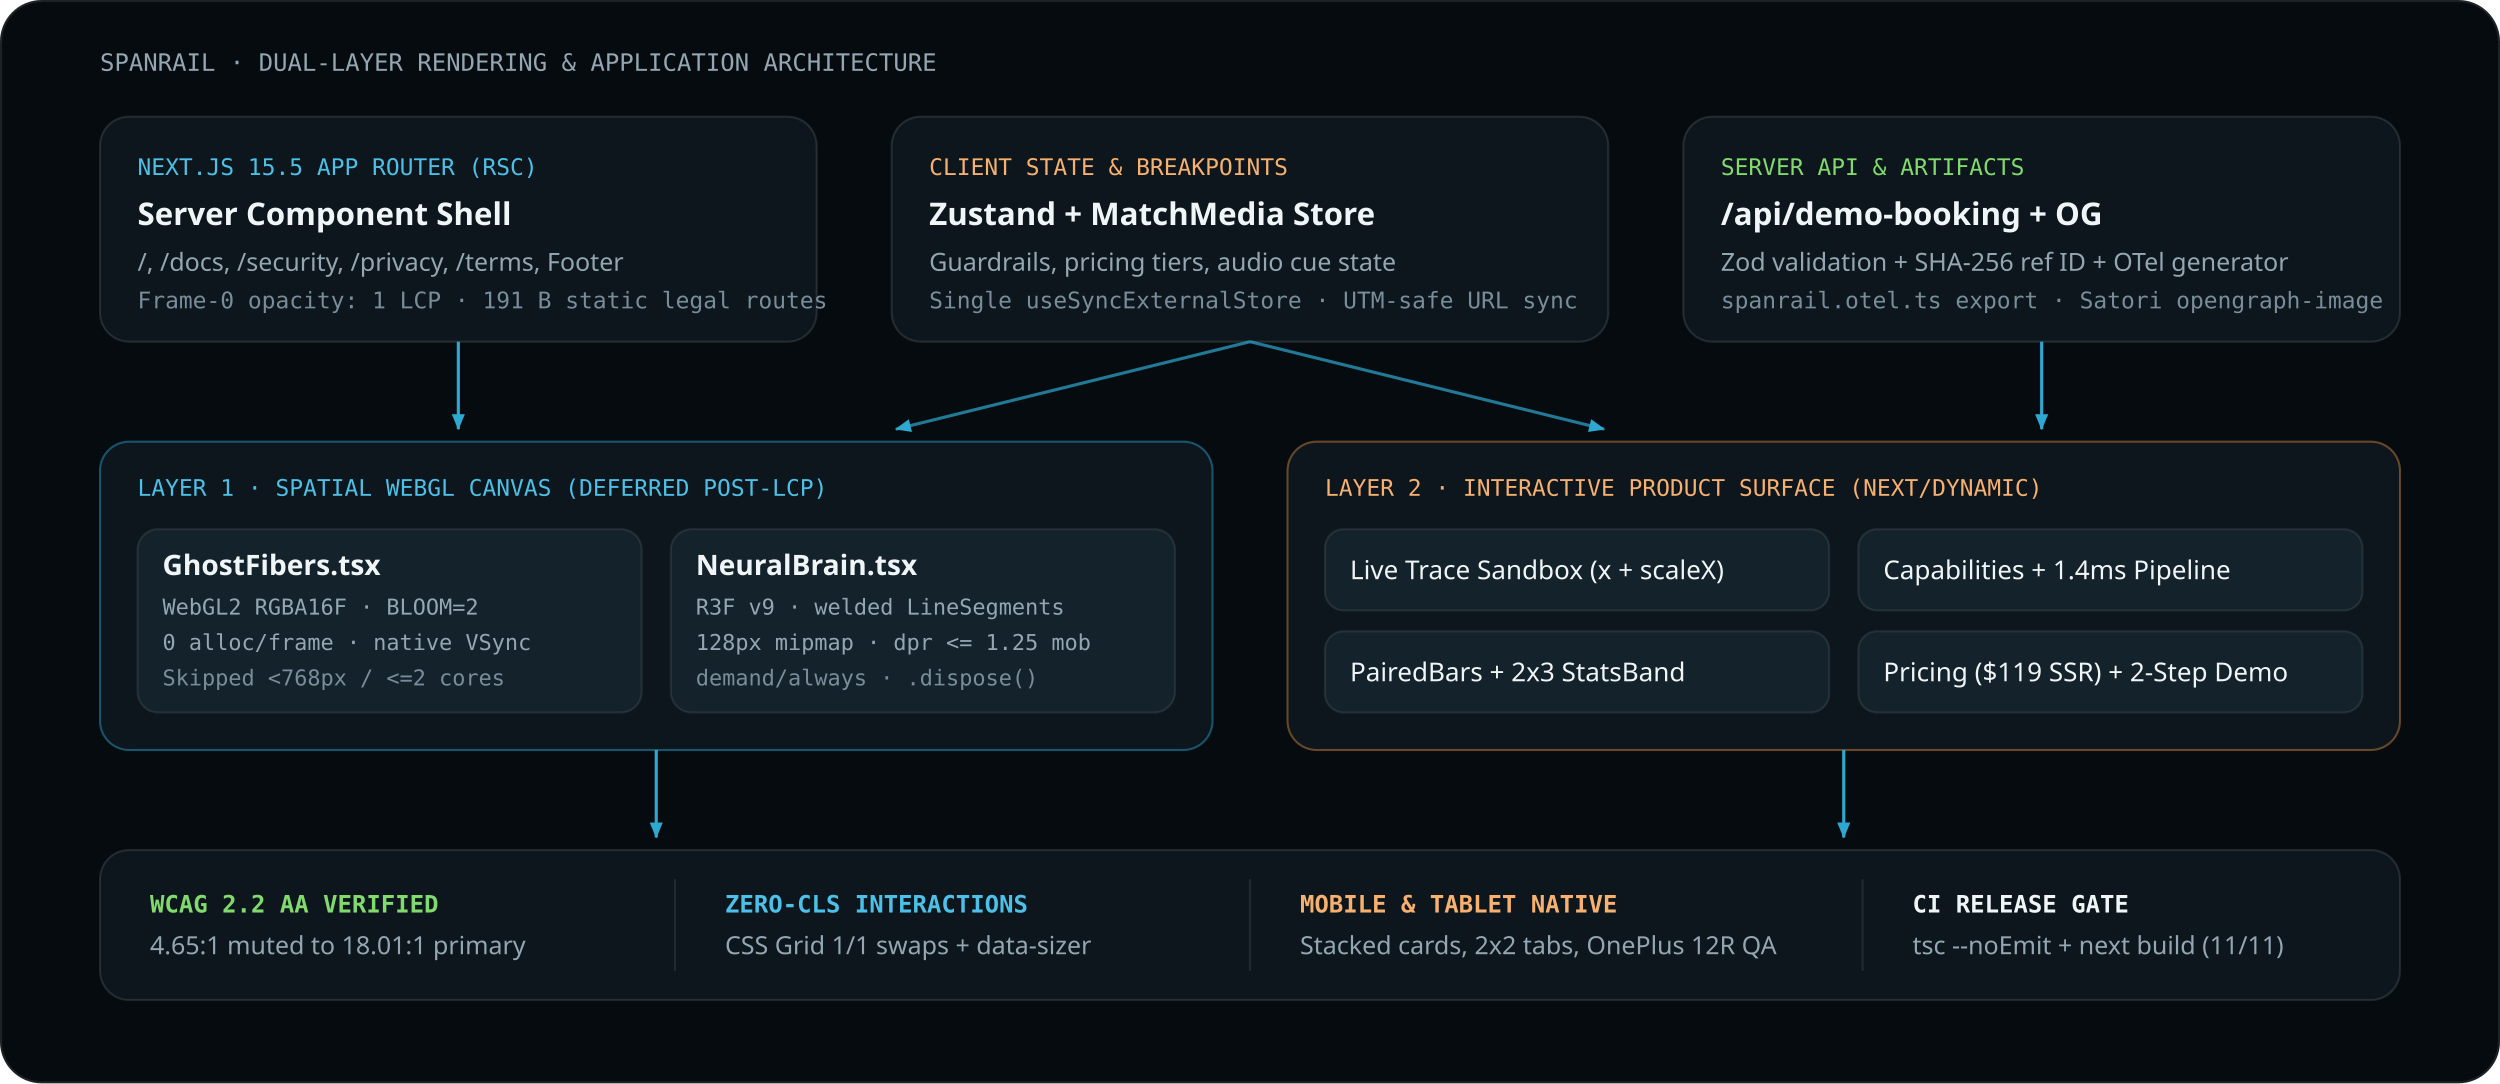
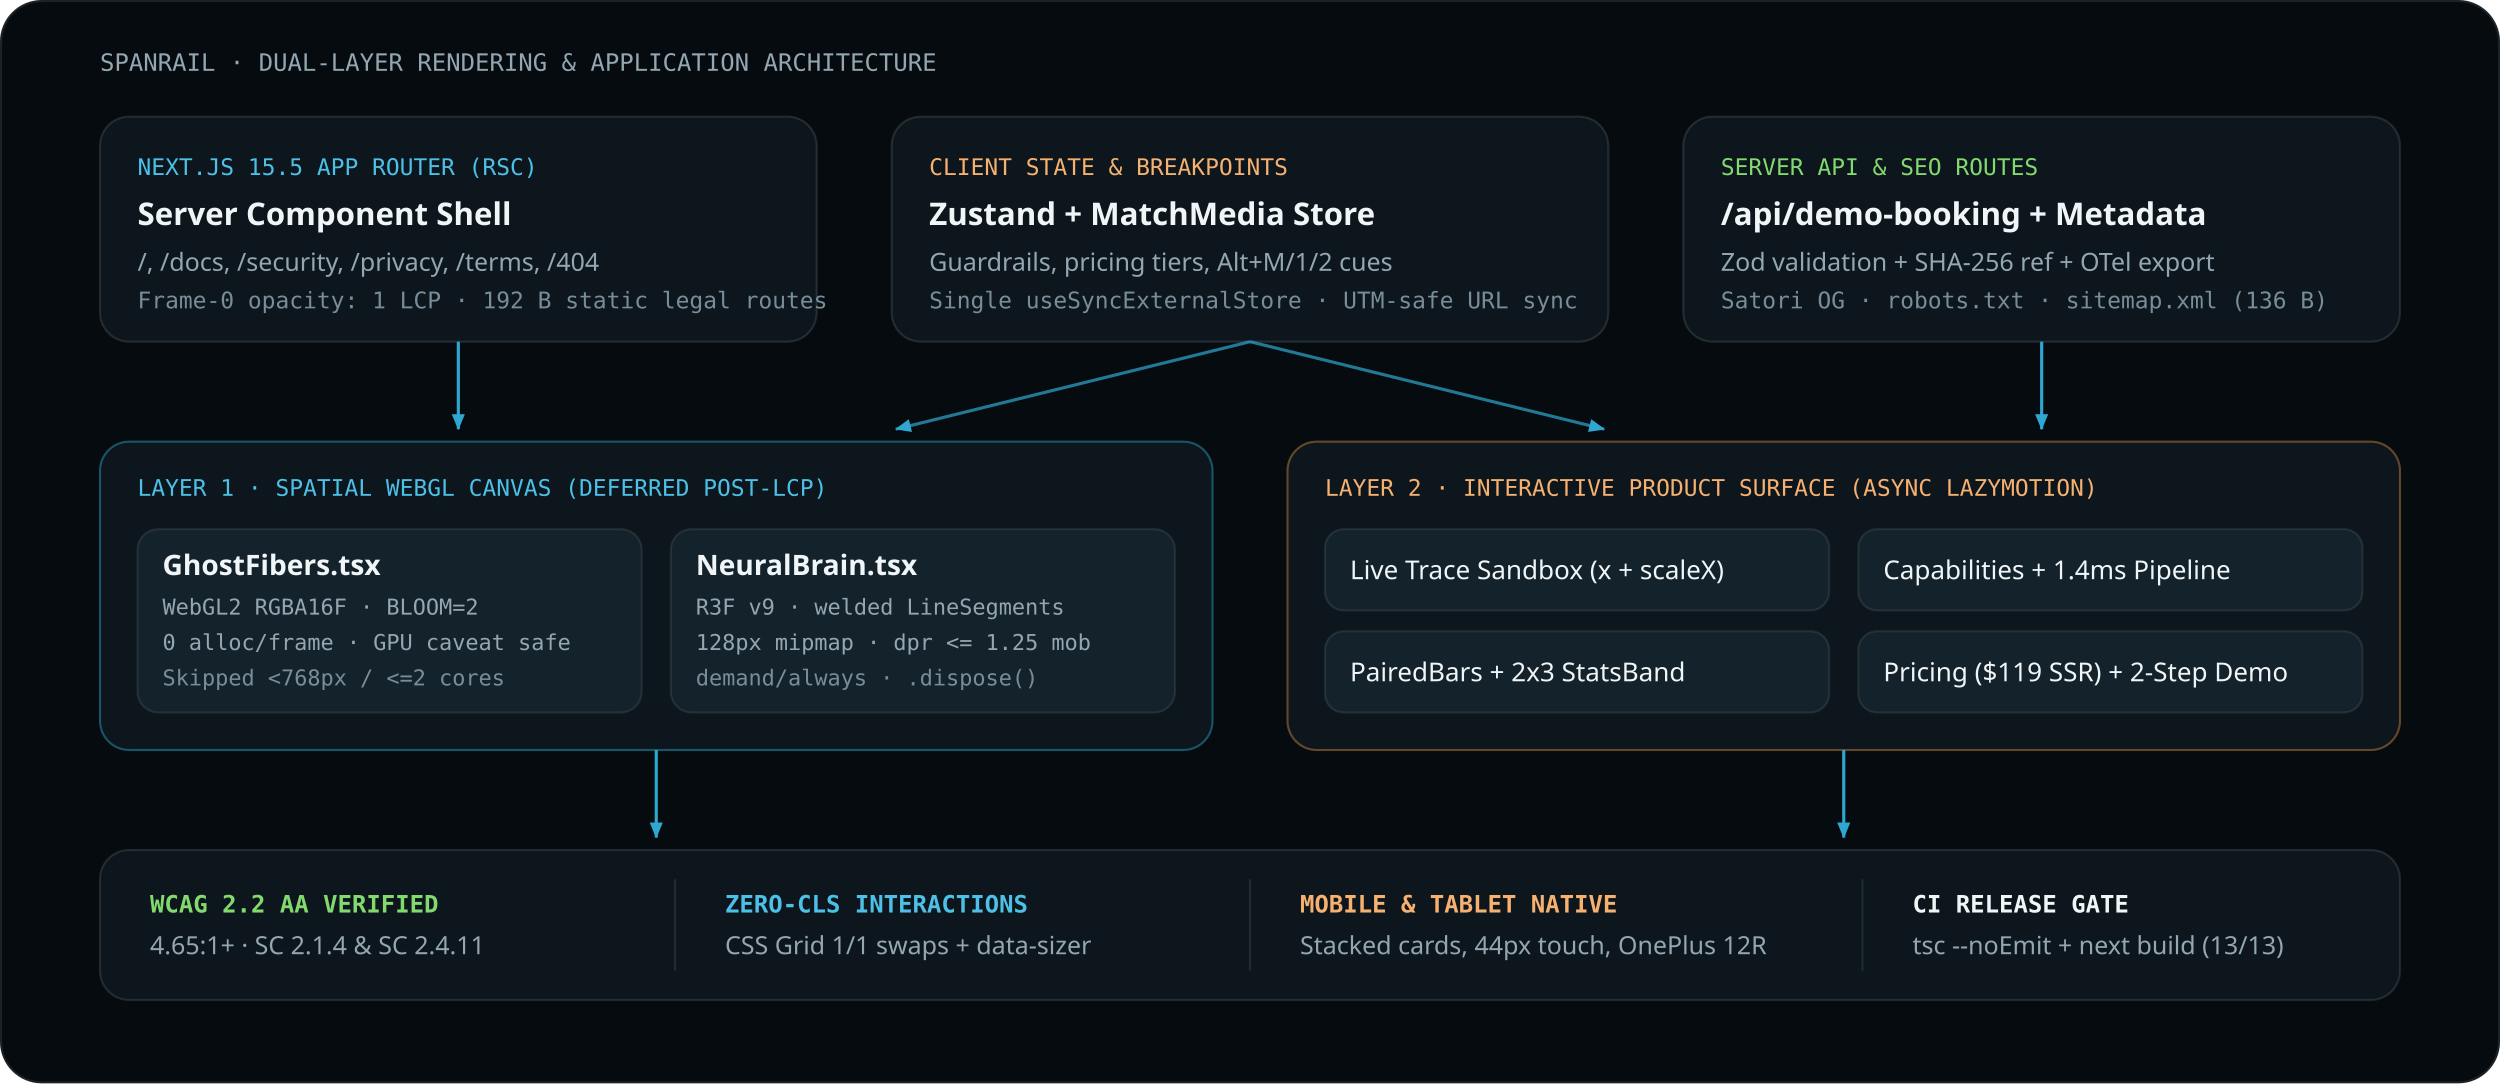
<svg xmlns="http://www.w3.org/2000/svg" viewBox="0 0 1200 520" width="1200" height="520" role="img" aria-label="Spanrail system and dual-layer rendering architecture">
  <defs>
    <marker id="arrowD" viewBox="0 0 10 10" refX="8" refY="5" markerWidth="6" markerHeight="6" orient="auto-start-reverse">
      <path d="M 0 1.5 L 8.5 5 L 0 8.5 z" fill="#2ea8d1" />
    </marker>
  </defs>
  <rect width="1200" height="520" rx="20" fill="#050b0f" />
  <rect x="0.5" y="0.5" width="1199" height="519" rx="19.5" fill="none" stroke="#f0f5f7" stroke-opacity="0.1" />
  <text x="48" y="34" fill="#93a6b1" font-family="ui-monospace, SFMono-Regular, Menlo, monospace" font-size="11.5">SPANRAIL · DUAL-LAYER RENDERING &amp; APPLICATION ARCHITECTURE</text>
  <g transform="translate(48, 56)">
    <rect width="344" height="108" rx="14" fill="#0c161c" stroke="#f0f5f7" stroke-opacity="0.12" />
    <text x="18" y="28" fill="#4cc0e6" font-family="ui-monospace, SFMono-Regular, Menlo, monospace" font-size="11">NEXT.JS 15.5 APP ROUTER (RSC)</text>
    <text x="18" y="52" fill="#f0f5f7" font-family="ui-sans-serif, system-ui, sans-serif" font-size="15" font-weight="600">Server Component Shell</text>
-     <text x="18" y="74" fill="#93a6b1" font-family="ui-sans-serif, system-ui, sans-serif" font-size="12">/, /docs, /security, /privacy, /terms, Footer</text>
-     <text x="18" y="92" fill="#788d99" font-family="ui-monospace, SFMono-Regular, Menlo, monospace" font-size="11">Frame-0 opacity: 1 LCP · 191 B static legal routes</text>
+     <text x="18" y="74" fill="#93a6b1" font-family="ui-sans-serif, system-ui, sans-serif" font-size="12">/, /docs, /security, /privacy, /terms, /404</text>
+     <text x="18" y="92" fill="#788d99" font-family="ui-monospace, SFMono-Regular, Menlo, monospace" font-size="11">Frame-0 opacity: 1 LCP · 192 B static legal routes</text>
  </g>
  <g transform="translate(428, 56)">
    <rect width="344" height="108" rx="14" fill="#0c161c" stroke="#f0f5f7" stroke-opacity="0.12" />
    <text x="18" y="28" fill="#f6b06f" font-family="ui-monospace, SFMono-Regular, Menlo, monospace" font-size="11">CLIENT STATE &amp; BREAKPOINTS</text>
    <text x="18" y="52" fill="#f0f5f7" font-family="ui-sans-serif, system-ui, sans-serif" font-size="15" font-weight="600">Zustand + MatchMedia Store</text>
-     <text x="18" y="74" fill="#93a6b1" font-family="ui-sans-serif, system-ui, sans-serif" font-size="12">Guardrails, pricing tiers, audio cue state</text>
+     <text x="18" y="74" fill="#93a6b1" font-family="ui-sans-serif, system-ui, sans-serif" font-size="12">Guardrails, pricing tiers, Alt+M/1/2 cues</text>
    <text x="18" y="92" fill="#788d99" font-family="ui-monospace, SFMono-Regular, Menlo, monospace" font-size="11">Single useSyncExternalStore · UTM-safe URL sync</text>
  </g>
  <g transform="translate(808, 56)">
    <rect width="344" height="108" rx="14" fill="#0c161c" stroke="#f0f5f7" stroke-opacity="0.12" />
-     <text x="18" y="28" fill="#82d96e" font-family="ui-monospace, SFMono-Regular, Menlo, monospace" font-size="11">SERVER API &amp; ARTIFACTS</text>
-     <text x="18" y="52" fill="#f0f5f7" font-family="ui-sans-serif, system-ui, sans-serif" font-size="15" font-weight="600">/api/demo-booking + OG</text>
-     <text x="18" y="74" fill="#93a6b1" font-family="ui-sans-serif, system-ui, sans-serif" font-size="12">Zod validation + SHA-256 ref ID + OTel generator</text>
-     <text x="18" y="92" fill="#788d99" font-family="ui-monospace, SFMono-Regular, Menlo, monospace" font-size="11">spanrail.otel.ts export · Satori opengraph-image</text>
+     <text x="18" y="28" fill="#82d96e" font-family="ui-monospace, SFMono-Regular, Menlo, monospace" font-size="11">SERVER API &amp; SEO ROUTES</text>
+     <text x="18" y="52" fill="#f0f5f7" font-family="ui-sans-serif, system-ui, sans-serif" font-size="15" font-weight="600">/api/demo-booking + Metadata</text>
+     <text x="18" y="74" fill="#93a6b1" font-family="ui-sans-serif, system-ui, sans-serif" font-size="12">Zod validation + SHA-256 ref + OTel export</text>
+     <text x="18" y="92" fill="#788d99" font-family="ui-monospace, SFMono-Regular, Menlo, monospace" font-size="11">Satori OG · robots.txt · sitemap.xml (136 B)</text>
  </g>
  <line x1="220" y1="164" x2="220" y2="206" stroke="#2ea8d1" stroke-width="1.5" marker-end="url(#arrowD)" />
  <line x1="600" y1="164" x2="430" y2="206" stroke="#2ea8d1" stroke-width="1.5" stroke-opacity="0.7" marker-end="url(#arrowD)" />
  <line x1="600" y1="164" x2="770" y2="206" stroke="#2ea8d1" stroke-width="1.5" stroke-opacity="0.7" marker-end="url(#arrowD)" />
  <line x1="980" y1="164" x2="980" y2="206" stroke="#2ea8d1" stroke-width="1.5" marker-end="url(#arrowD)" />
  <g transform="translate(48, 212)">
    <rect width="534" height="148" rx="14" fill="#0c161c" stroke="#2ea8d1" stroke-opacity="0.45" />
    <text x="18" y="26" fill="#4cc0e6" font-family="ui-monospace, SFMono-Regular, Menlo, monospace" font-size="11">LAYER 1 · SPATIAL WEBGL CANVAS (DEFERRED POST-LCP)</text>
    <rect x="18" y="42" width="242" height="88" rx="10" fill="#14232b" stroke="#f0f5f7" stroke-opacity="0.09" />
    <text x="30" y="64" fill="#f0f5f7" font-family="ui-sans-serif, system-ui, sans-serif" font-size="13.5" font-weight="600">GhostFibers.tsx</text>
    <text x="30" y="83" fill="#93a6b1" font-family="ui-monospace, SFMono-Regular, Menlo, monospace" font-size="10.5">WebGL2 RGBA16F · BLOOM=2</text>
-     <text x="30" y="100" fill="#93a6b1" font-family="ui-monospace, SFMono-Regular, Menlo, monospace" font-size="10.5">0 alloc/frame · native VSync</text>
+     <text x="30" y="100" fill="#93a6b1" font-family="ui-monospace, SFMono-Regular, Menlo, monospace" font-size="10.5">0 alloc/frame · GPU caveat safe</text>
    <text x="30" y="117" fill="#788d99" font-family="ui-monospace, SFMono-Regular, Menlo, monospace" font-size="10.5">Skipped &lt;768px / &lt;=2 cores</text>
    <rect x="274" y="42" width="242" height="88" rx="10" fill="#14232b" stroke="#f0f5f7" stroke-opacity="0.09" />
    <text x="286" y="64" fill="#f0f5f7" font-family="ui-sans-serif, system-ui, sans-serif" font-size="13.5" font-weight="600">NeuralBrain.tsx</text>
    <text x="286" y="83" fill="#93a6b1" font-family="ui-monospace, SFMono-Regular, Menlo, monospace" font-size="10.5">R3F v9 · welded LineSegments</text>
    <text x="286" y="100" fill="#93a6b1" font-family="ui-monospace, SFMono-Regular, Menlo, monospace" font-size="10.5">128px mipmap · dpr &lt;= 1.25 mob</text>
    <text x="286" y="117" fill="#788d99" font-family="ui-monospace, SFMono-Regular, Menlo, monospace" font-size="10.5">demand/always · .dispose()</text>
  </g>
  <g transform="translate(618, 212)">
    <rect width="534" height="148" rx="14" fill="#0c161c" stroke="#f2994a" stroke-opacity="0.4" />
-     <text x="18" y="26" fill="#f6b06f" font-family="ui-monospace, SFMono-Regular, Menlo, monospace" font-size="11">LAYER 2 · INTERACTIVE PRODUCT SURFACE (NEXT/DYNAMIC)</text>
+     <text x="18" y="26" fill="#f6b06f" font-family="ui-monospace, SFMono-Regular, Menlo, monospace" font-size="11">LAYER 2 · INTERACTIVE PRODUCT SURFACE (ASYNC LAZYMOTION)</text>
    <rect x="18" y="42" width="242" height="39" rx="9" fill="#14232b" stroke="#f0f5f7" stroke-opacity="0.09" />
    <text x="30" y="66" fill="#f0f5f7" font-family="ui-sans-serif, system-ui, sans-serif" font-size="12.5" font-weight="500">Live Trace Sandbox (x + scaleX)</text>
    <rect x="274" y="42" width="242" height="39" rx="9" fill="#14232b" stroke="#f0f5f7" stroke-opacity="0.09" />
    <text x="286" y="66" fill="#f0f5f7" font-family="ui-sans-serif, system-ui, sans-serif" font-size="12.5" font-weight="500">Capabilities + 1.4ms Pipeline</text>
    <rect x="18" y="91" width="242" height="39" rx="9" fill="#14232b" stroke="#f0f5f7" stroke-opacity="0.09" />
    <text x="30" y="115" fill="#f0f5f7" font-family="ui-sans-serif, system-ui, sans-serif" font-size="12.5" font-weight="500">PairedBars + 2x3 StatsBand</text>
    <rect x="274" y="91" width="242" height="39" rx="9" fill="#14232b" stroke="#f0f5f7" stroke-opacity="0.09" />
    <text x="286" y="115" fill="#f0f5f7" font-family="ui-sans-serif, system-ui, sans-serif" font-size="12.5" font-weight="500">Pricing ($119 SSR) + 2-Step Demo</text>
  </g>
  <line x1="315" y1="360" x2="315" y2="402" stroke="#2ea8d1" stroke-width="1.5" marker-end="url(#arrowD)" />
  <line x1="885" y1="360" x2="885" y2="402" stroke="#2ea8d1" stroke-width="1.5" marker-end="url(#arrowD)" />
  <g transform="translate(48, 408)">
    <rect width="1104" height="72" rx="14" fill="#0c161c" stroke="#f0f5f7" stroke-opacity="0.12" />
    <text x="24" y="30" fill="#82d96e" font-family="ui-monospace, SFMono-Regular, Menlo, monospace" font-size="11.5" font-weight="600">WCAG 2.2 AA VERIFIED</text>
-     <text x="24" y="50" fill="#93a6b1" font-family="ui-sans-serif, system-ui, sans-serif" font-size="12">4.65:1 muted to 18.01:1 primary</text>
+     <text x="24" y="50" fill="#93a6b1" font-family="ui-sans-serif, system-ui, sans-serif" font-size="12">4.65:1+ · SC 2.1.4 &amp; SC 2.4.11</text>
    <line x1="276" y1="14" x2="276" y2="58" stroke="#f0f5f7" stroke-opacity="0.09" />
    <text x="300" y="30" fill="#4cc0e6" font-family="ui-monospace, SFMono-Regular, Menlo, monospace" font-size="11.5" font-weight="600">ZERO-CLS INTERACTIONS</text>
    <text x="300" y="50" fill="#93a6b1" font-family="ui-sans-serif, system-ui, sans-serif" font-size="12">CSS Grid 1/1 swaps + data-sizer</text>
    <line x1="552" y1="14" x2="552" y2="58" stroke="#f0f5f7" stroke-opacity="0.09" />
    <text x="576" y="30" fill="#f6b06f" font-family="ui-monospace, SFMono-Regular, Menlo, monospace" font-size="11.5" font-weight="600">MOBILE &amp; TABLET NATIVE</text>
-     <text x="576" y="50" fill="#93a6b1" font-family="ui-sans-serif, system-ui, sans-serif" font-size="12">Stacked cards, 2x2 tabs, OnePlus 12R QA</text>
+     <text x="576" y="50" fill="#93a6b1" font-family="ui-sans-serif, system-ui, sans-serif" font-size="12">Stacked cards, 44px touch, OnePlus 12R</text>
    <line x1="846" y1="14" x2="846" y2="58" stroke="#f0f5f7" stroke-opacity="0.09" />
    <text x="870" y="30" fill="#f0f5f7" font-family="ui-monospace, SFMono-Regular, Menlo, monospace" font-size="11.5" font-weight="600">CI RELEASE GATE</text>
-     <text x="870" y="50" fill="#93a6b1" font-family="ui-sans-serif, system-ui, sans-serif" font-size="12">tsc --noEmit + next build (11/11)</text>
+     <text x="870" y="50" fill="#93a6b1" font-family="ui-sans-serif, system-ui, sans-serif" font-size="12">tsc --noEmit + next build (13/13)</text>
  </g>
</svg>
